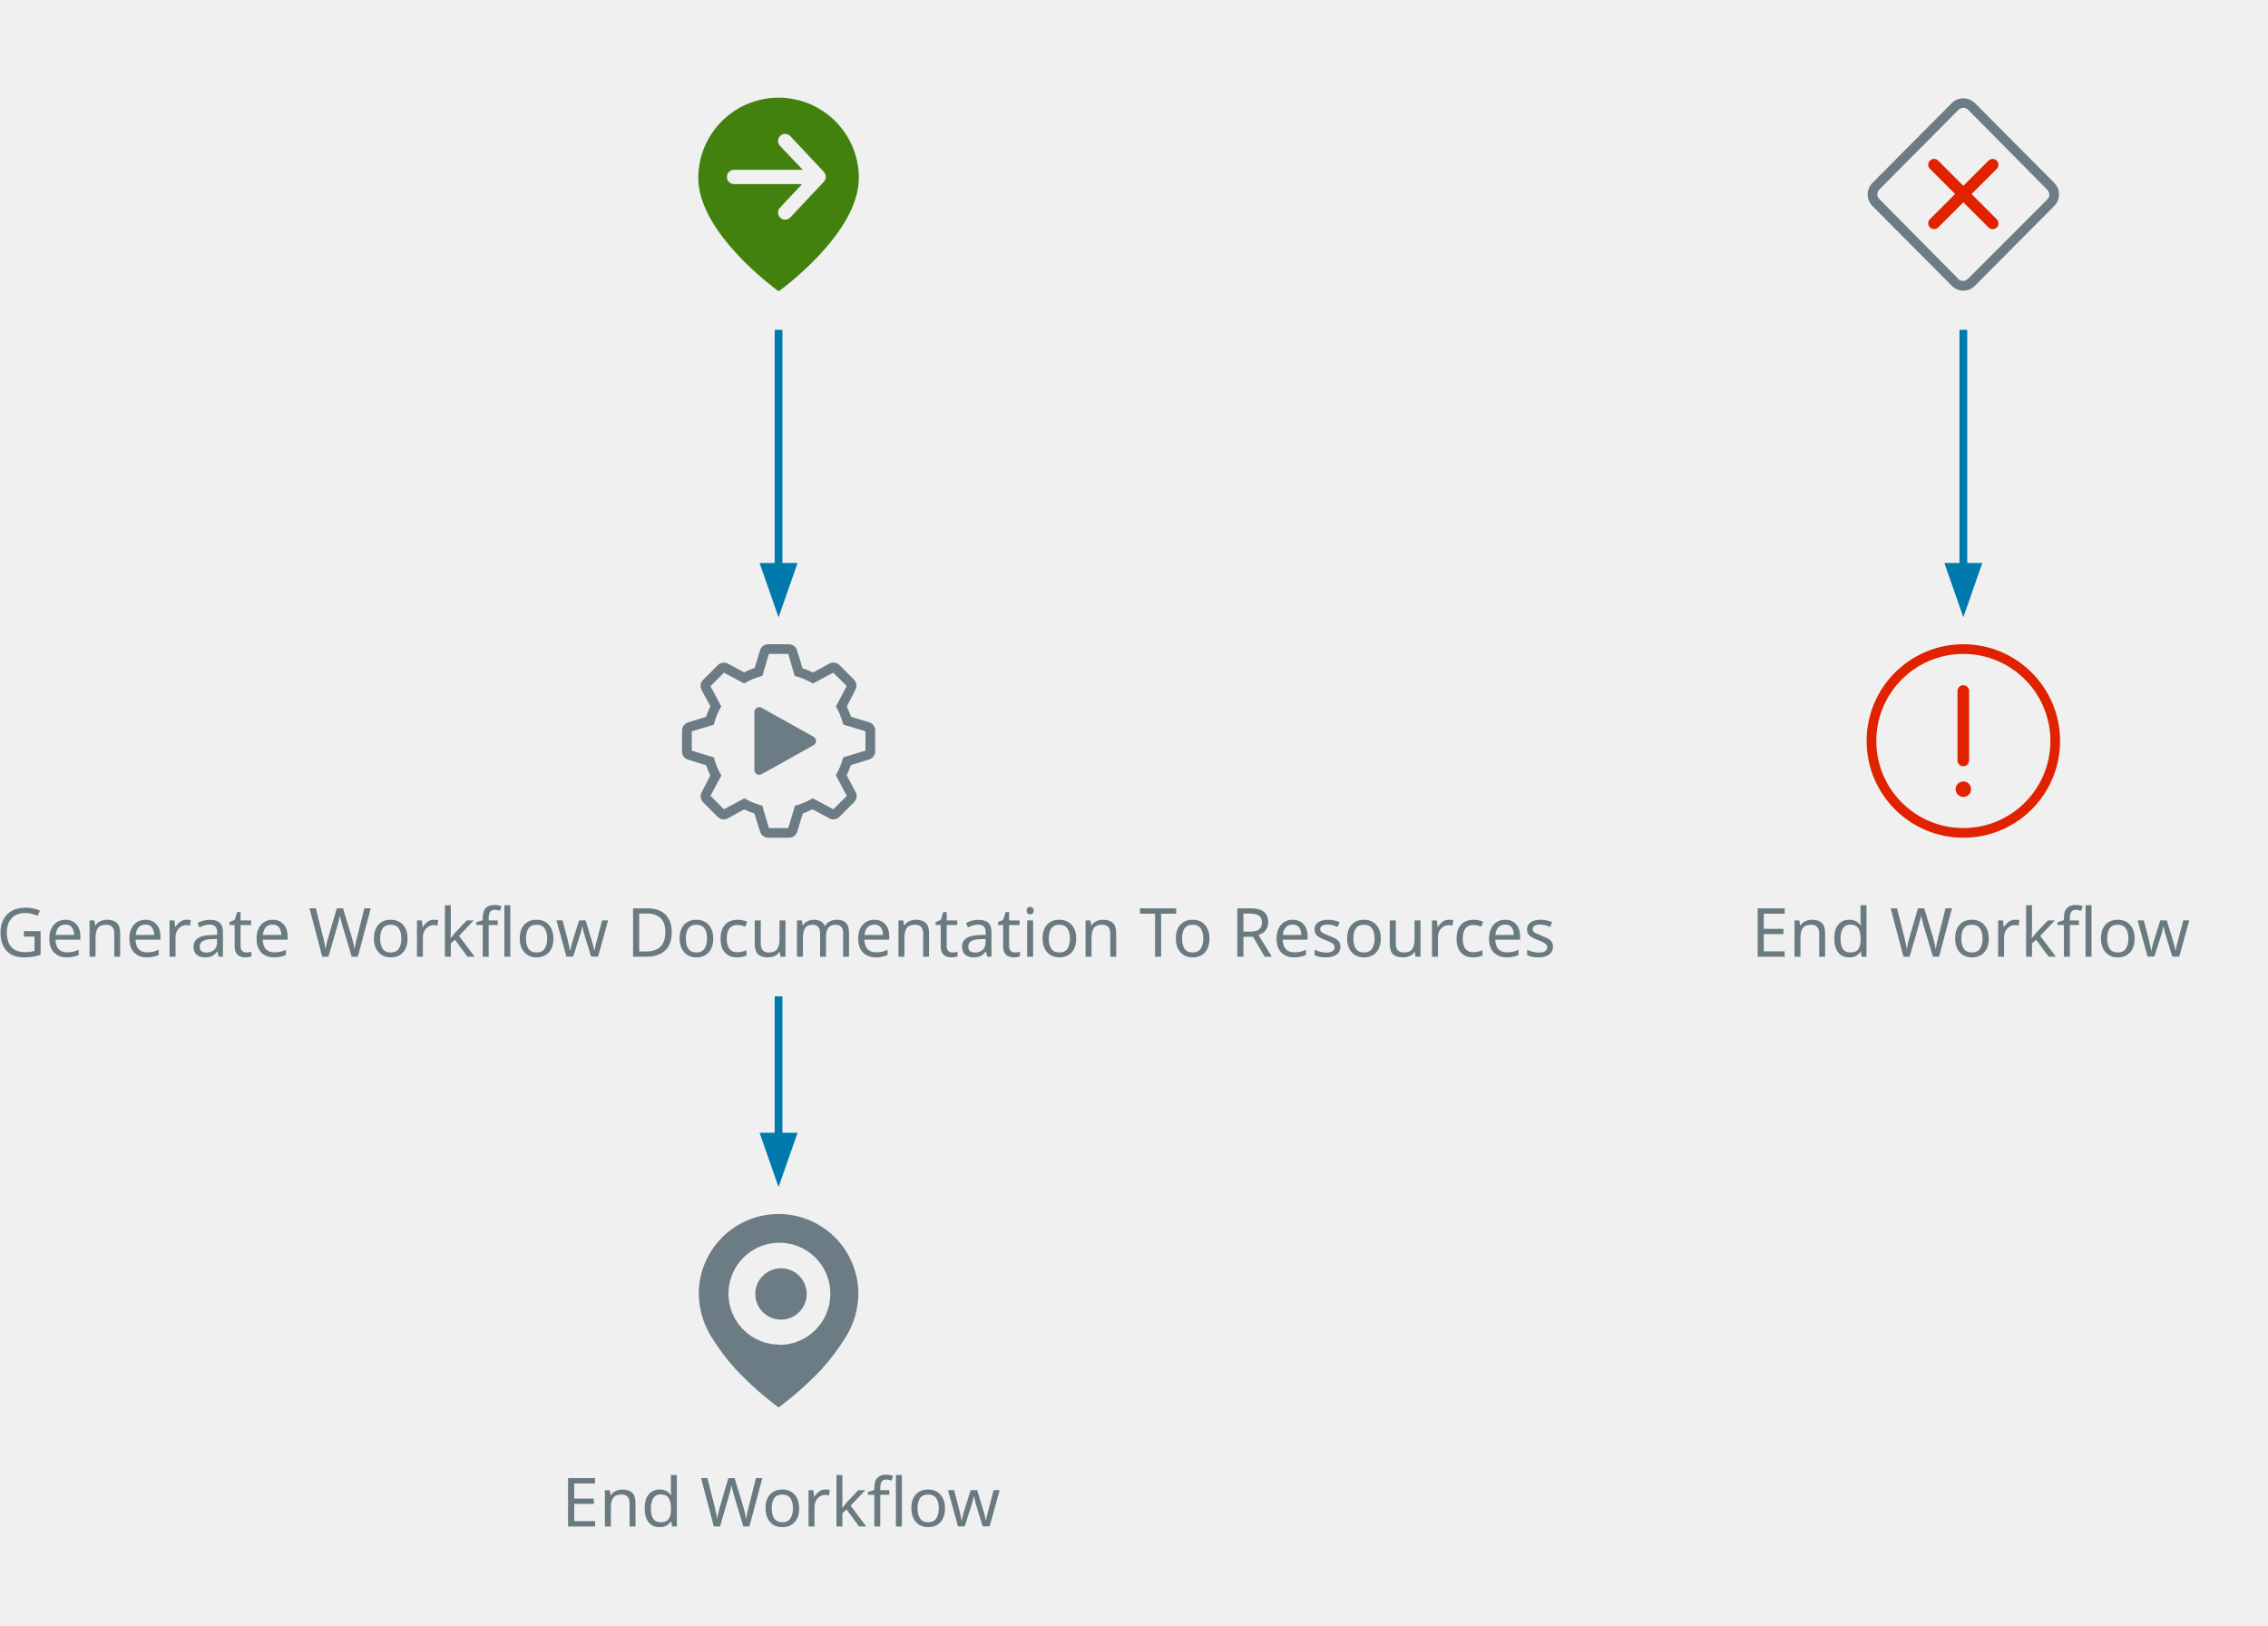
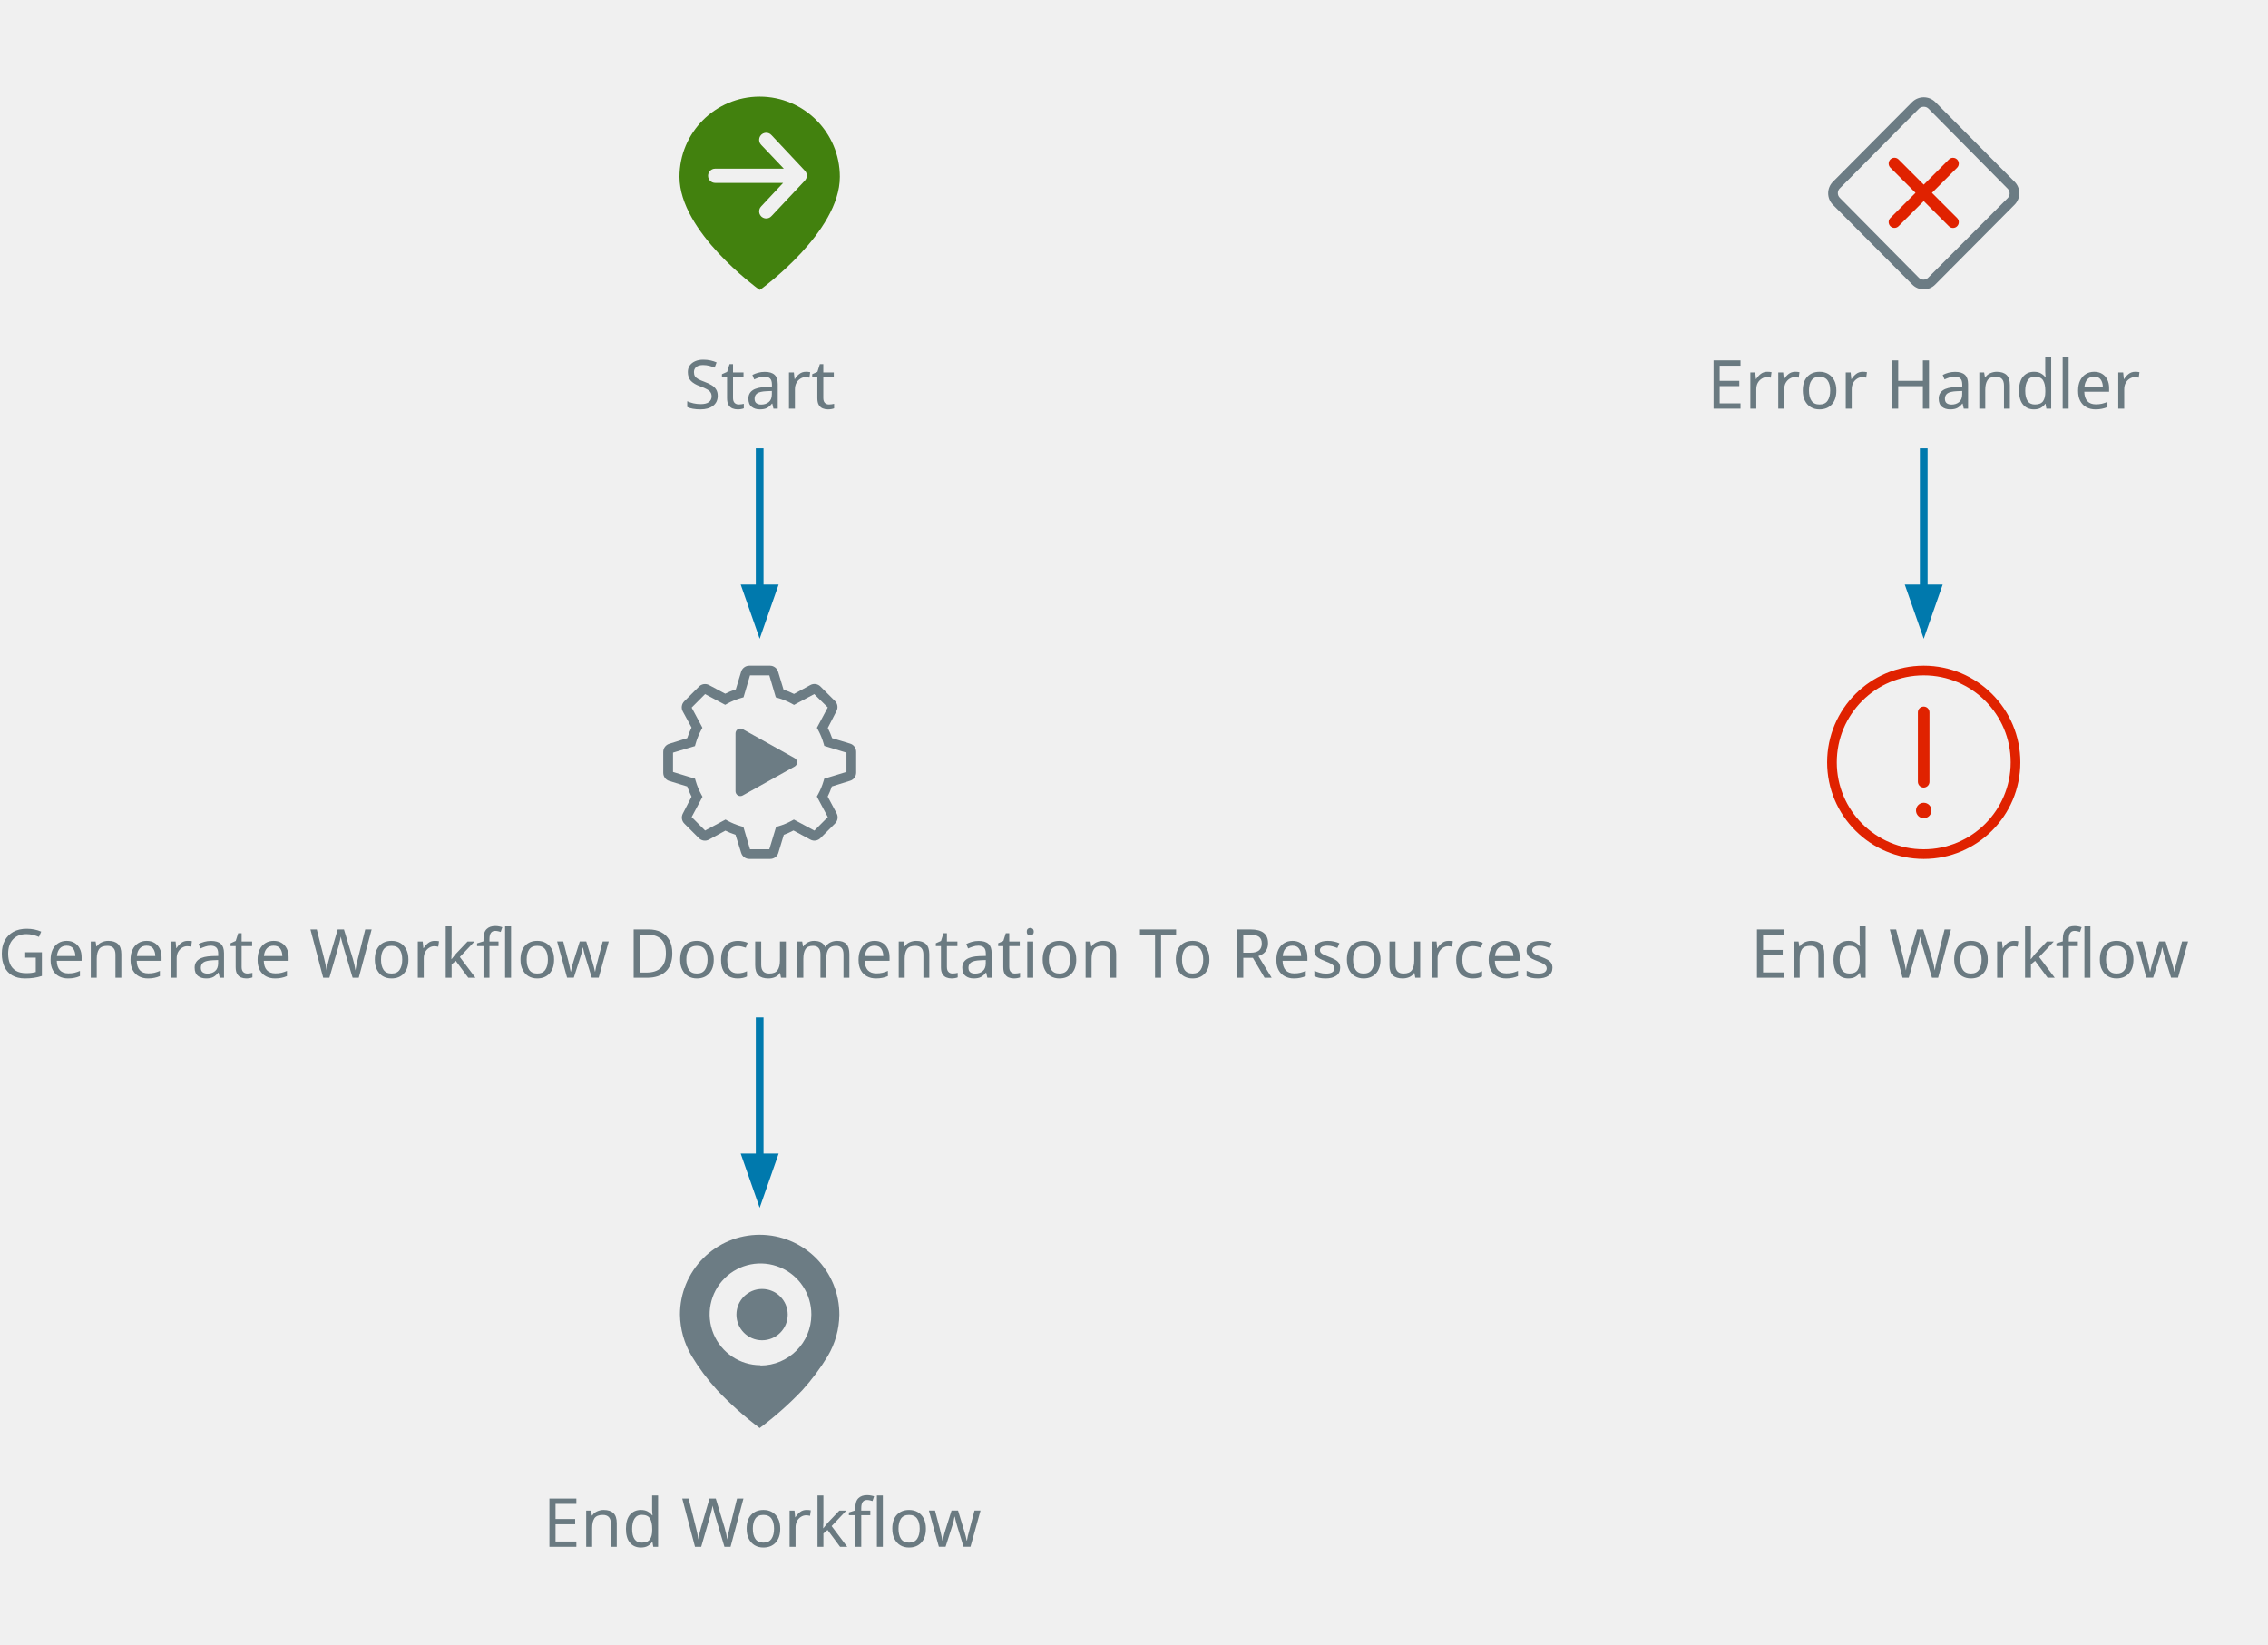
- <svg xmlns="http://www.w3.org/2000/svg" xmlns:xlink="http://www.w3.org/1999/xlink" width="469pt" height="336pt" viewBox="0.00 0.00 469.00 335.60">
-   <g id="graph0" class="graph" transform="scale(1 1) rotate(0) translate(4 331.6)">
-     <polygon fill="transparent" stroke="transparent" points="-4,4 -4,-331.6 465,-331.6 465,4 -4,4" />
+ <svg xmlns="http://www.w3.org/2000/svg" xmlns:xlink="http://www.w3.org/1999/xlink" width="469pt" height="340pt" viewBox="0.00 0.00 469.00 340.40">
+   <g id="graph0" class="graph" transform="scale(1 1) rotate(0) translate(4 336.4)">
+     <polygon fill="transparent" stroke="transparent" points="-4,4 -4,-336.4 465,-336.4 465,4 -4,4" />
    <g id="start" class="cluster">
      <g id="a_start">
-         <a xlink:title="Start Workflow">
-           <polygon fill="transparent" stroke="black" stroke-width="0" points="129,-263.6 129,-319.6 185,-319.6 185,-263.6 129,-263.6" />
+         <a xlink:href="#start" xlink:title="Start">
+           <polygon fill="transparent" stroke="black" stroke-width="0" points="125,-243.6 125,-324.4 181,-324.4 181,-243.6 125,-243.6" />
+           <text text-anchor="middle" x="153" y="-251.8" font-family="Calibri" font-size="14.00" fill="#6a7a81">Start</text>
        </a>
      </g>
    </g>
    <g id="error-handler" class="cluster">
-       <polygon fill="transparent" stroke="black" stroke-width="0" points="374,-263.6 374,-319.6 430,-319.6 430,-263.6 374,-263.6" />
+       <g id="a_error-handler">
+         <a xlink:href="#errorHandler" xlink:title="Error Handler">
+           <polygon fill="transparent" stroke="black" stroke-width="0" points="347,-243.6 347,-324.4 441,-324.4 441,-243.6 347,-243.6" />
+           <text text-anchor="middle" x="394" y="-251.8" font-family="Calibri" font-size="14.00" fill="#6a7a81">Error Handler</text>
+         </a>
+       </g>
+     </g>
+     <g id="end" class="cluster">
+       <g id="a_end">
+         <a xlink:href="#item0" xlink:title="end">
+           <polygon fill="transparent" stroke="black" stroke-width="0" points="104,-8 104,-88.8 203,-88.8 203,-8 104,-8" />
+           <text text-anchor="middle" x="153.5" y="-16.2" font-family="Calibri" font-size="14.00" fill="#6a7a81">End Workflow</text>
+         </a>
+       </g>
    </g>
    <g id="scripting-element" class="cluster">
      <g id="a_scripting-element">
        <a xlink:href="#item1" xlink:title="Generate Workflow Documentation To Resources">
          <polygon fill="transparent" stroke="black" stroke-width="0" points="8,-125.8 8,-206.6 305,-206.6 305,-125.8 8,-125.8" />
          <text text-anchor="middle" x="156.5" y="-134" font-family="Calibri" font-size="14.00" fill="#6a7a81">Generate Workflow Documentation To Resources</text>
-         </a>
-       </g>
-     </g>
-     <g id="end" class="cluster">
-       <g id="a_end">
-         <a xlink:href="#item0" xlink:title="end">
-           <polygon fill="transparent" stroke="black" stroke-width="0" points="108,-8 108,-88.8 207,-88.8 207,-8 108,-8" />
-           <text text-anchor="middle" x="157.5" y="-16.2" font-family="Calibri" font-size="14.00" fill="#6a7a81">End Workflow</text>
        </a>
      </g>
    </g>
    <g id="exception" class="cluster">
      <g id="a_exception">
        <a xlink:href="#item2" xlink:title="end">
          <polygon fill="transparent" stroke="black" stroke-width="0" points="354,-125.8 354,-206.6 453,-206.6 453,-125.8 354,-125.8" />
          <text text-anchor="middle" x="403.5" y="-134" font-family="Calibri" font-size="14.00" fill="#6a7a81">End Workflow</text>
        </a>
      </g>
    </g>
    <g id="start" class="node">
-       <g id="start" data-name="icon" transform="translate(137,-311.6)">
-         <path fill="hsl(93, 80%, 28%)" d="M20 40a2 2 0 0 0 .35-.21C20.52 39.65 36.6 28 36.6 16.6A16.6 16.6 0 0 0 20 0m0 0A16.6 16.6 0 0 0 3.4 16.6c0 11.4 16.08 23 16.25 23.17A2 2 0 0 0 20 40m9.39-22.65-6.91 7.35a1.47 1.47 0 1 1-2.15-2l4.53-4.84H10.79a1.47 1.47 0 1 1 0-2.95H25L20.33 10a1.47 1.47 0 1 1 2.15-2l6.91 7.37a1.47 1.47 0 0 1 0 1.96Z" />
-         <rect x="0" y="0" width="40" height="40" fill="#fff" fill-opacity="0" />
+       <g id="a_start">
+         <a xlink:href="#start" xlink:title="Start">
+           <g id="start" data-name="icon" transform="translate(133,-316.4)">
+             <path fill="hsl(93, 80%, 28%)" d="M20 40a2 2 0 0 0 .35-.21C20.52 39.65 36.6 28 36.6 16.6A16.6 16.6 0 0 0 20 0m0 0A16.6 16.6 0 0 0 3.4 16.6c0 11.4 16.08 23 16.25 23.17A2 2 0 0 0 20 40m9.39-22.65-6.91 7.35a1.47 1.47 0 1 1-2.15-2l4.53-4.84H10.79a1.47 1.47 0 1 1 0-2.95H25L20.33 10a1.47 1.47 0 1 1 2.15-2l6.91 7.37a1.47 1.47 0 0 1 0 1.96Z" />
+             <rect x="0" y="0" width="40" height="40" fill="#fff" fill-opacity="0" />
+           </g>
+         </a>
      </g>
    </g>
    <g id="scripting-element" class="node">
      <g id="a_scripting-element">
        <a xlink:href="#item1" xlink:title="Generate Workflow Documentation To Resources">
-           <g id="scripting-element" data-name="icon" transform="translate(137,-198.6)">
+           <g id="scripting-element" data-name="icon" transform="translate(133,-198.6)">
            <path fill="hsl(200, 10%, 47%)" d="M22.14 40h-4.28a1.76 1.76 0 0 1-1.69-1.26L15 35a16 16 0 0 1-2.1-.86L9.5 36a1.76 1.76 0 0 1-2.09-.31l-3-3a1.77 1.77 0 0 1-.31-2.09l1.8-3.49A16 16 0 0 1 5 25l-3.7-1.13a1.76 1.76 0 0 1-1.26-1.7v-4.31a1.76 1.76 0 0 1 1.26-1.7L5 15a16 16 0 0 1 .9-2.19L4.08 9.46a1.77 1.77 0 0 1 .31-2.09l3-3A1.76 1.76 0 0 1 9.5 4l3.37 1.8a16 16 0 0 1 2.19-.9l1.11-3.67A1.76 1.76 0 0 1 17.86 0h4.27a1.76 1.76 0 0 1 1.69 1.26l1.12 3.69a16 16 0 0 1 2.17.9L30.5 4a1.76 1.76 0 0 1 2.09.31l3 3a1.77 1.77 0 0 1 .31 2.09l-1.8 3.49A16 16 0 0 1 35 15l3.72 1.13a1.76 1.76 0 0 1 1.26 1.7v4.29a1.76 1.76 0 0 1-1.26 1.7L34.94 25a16 16 0 0 1-.86 2.09l1.85 3.47a1.77 1.77 0 0 1-.31 2.09l-3 3a1.76 1.76 0 0 1-2.12.35L27 34.11a16 16 0 0 1-2 .89l-1.14 3.77A1.76 1.76 0 0 1 22.14 40M18 38h4l1.4-4.63.52-.15a13.7 13.7 0 0 0 2.68-1.11l.48-.26 4.25 2.28 2.78-2.79-2.27-4.26.26-.47a13.8 13.8 0 0 0 1.12-2.7l.15-.52 4.6-1.4V18l-4.59-1.4-.15-.52a13.8 13.8 0 0 0-1.12-2.75l-.26-.47 2.25-4.22-2.8-2.76-4.19 2.24-.48-.27a13.7 13.7 0 0 0-2.77-1.15l-.52-.15L22 2h-4l-1.34 4.54-.52.15a13.7 13.7 0 0 0-2.8 1.15l-.48.26L8.7 5.88 5.92 8.67l2.23 4.18-.26.47a13.8 13.8 0 0 0-1.14 2.8l-.15.52L2.06 18v4l4.56 1.39.15.52a13.7 13.7 0 0 0 1.14 2.75l.26.47-2.25 4.2 2.78 2.79 4.23-2.27.47.26a13.7 13.7 0 0 0 2.71 1.11l.52.15Zm20.1-19.93" />
            <path fill="hsl(200, 10%, 47%)" d="m27.24 19.13-10.76-6A1 1 0 0 0 15 14v12a1 1 0 0 0 1.48.87l10.76-6a1 1 0 0 0 0-1.74" />
            <rect x="0" y="0" width="40" height="40" fill="#fff" fill-opacity="0" />
          </g>
        </a>
      </g>
    </g>
    <g id="edge1" class="edge">
-       <path fill="none" stroke="#0079ad" stroke-width="1.6" d="M157,-263.6C157,-248.88 157,-230.49 157,-214.68" />
-       <polygon fill="#0079ad" stroke="#0079ad" stroke-width="1.6" points="159.8,-214.6 157,-206.6 154.2,-214.6 159.8,-214.6" />
+       <path fill="none" stroke="#0079ad" stroke-width="1.6" d="M153,-243.6C153,-233.82 153,-223.8 153,-214.68" />
+       <polygon fill="#0079ad" stroke="#0079ad" stroke-width="1.6" points="155.8,-214.6 153,-206.6 150.2,-214.6 155.8,-214.6" />
    </g>
    <g id="error-handler" class="node">
-       <g id="error-handler" data-name="icon" transform="translate(382,-311.6)">
-         <path fill="hsl(200, 10%, 47%)" d="M20 39.9a3.32 3.32 0 0 1-2.37-1L1.19 22.38a3.38 3.38 0 0 1 0-4.75L17.63 1.09a3.42 3.42 0 0 1 4.74 0l16.44 16.53a3.38 3.38 0 0 1 0 4.75L22.37 38.91a3.32 3.32 0 0 1-2.37.99m0-37.8a1.33 1.33 0 0 0-1 .4L2.61 19a1.38 1.38 0 0 0 0 1.93L19 37.5a1.37 1.37 0 0 0 1.9 0L37.39 21a1.38 1.38 0 0 0 0-1.93L21 2.5a1.33 1.33 0 0 0-1-.4" />
-         <path fill="hsl(9, 100%, 44%)" d="m21.7 19.92 5.21-5.21a1.2 1.2 0 1 0-1.7-1.7L20 18.22 14.79 13a1.2 1.2 0 0 0-1.7 1.7l5.21 5.21-5.21 5.21a1.2 1.2 0 1 0 1.7 1.7l5.21-5.2 5.21 5.21a1.2 1.2 0 1 0 1.7-1.7Z" />
-         <rect x="0" y="0" width="40" height="40" fill="#fff" fill-opacity="0" />
+       <g id="a_error-handler">
+         <a xlink:href="#errorHandler" xlink:title="Error Handler">
+           <g id="error-handler" data-name="icon" transform="translate(374,-316.4)">
+             <path fill="hsl(200, 10%, 47%)" d="M20 39.9a3.32 3.32 0 0 1-2.37-1L1.19 22.38a3.38 3.38 0 0 1 0-4.75L17.63 1.09a3.42 3.42 0 0 1 4.74 0l16.44 16.53a3.38 3.38 0 0 1 0 4.75L22.37 38.91a3.32 3.32 0 0 1-2.37.99m0-37.8a1.33 1.33 0 0 0-1 .4L2.61 19a1.38 1.38 0 0 0 0 1.93L19 37.5a1.37 1.37 0 0 0 1.9 0L37.39 21a1.38 1.38 0 0 0 0-1.93L21 2.5a1.33 1.33 0 0 0-1-.4" />
+             <path fill="hsl(9, 100%, 44%)" d="m21.7 19.92 5.21-5.21a1.2 1.2 0 1 0-1.7-1.7L20 18.22 14.79 13a1.2 1.2 0 0 0-1.7 1.7l5.21 5.21-5.21 5.21a1.2 1.2 0 1 0 1.7 1.7l5.21-5.2 5.21 5.21a1.2 1.2 0 1 0 1.7-1.7Z" />
+             <rect x="0" y="0" width="40" height="40" fill="#fff" fill-opacity="0" />
+           </g>
+         </a>
      </g>
    </g>
    <g id="exception" class="node">
      <g id="a_exception">
        <a xlink:href="#item2" xlink:title="end">
-           <g id="exception" data-name="icon" transform="translate(382,-198.6)">
+           <g id="exception" data-name="icon" transform="translate(374,-198.6)">
            <path fill="hsl(9, 100%, 44%)" d="M20 25.23A1.21 1.21 0 0 1 18.79 24V9.66a1.2 1.2 0 1 1 2.4 0V24A1.21 1.21 0 0 1 20 25.23" />
            <circle cx="20" cy="29.97" r="1.6" fill="hsl(9, 100%, 44%)" />
            <path fill="hsl(9, 100%, 44%)" d="M20 40a20 20 0 1 1 20-20 20 20 0 0 1-20 20m0-38a18 18 0 1 0 18 18A18 18 0 0 0 20 2" />
            <rect x="0" y="0" width="40" height="40" fill="#fff" fill-opacity="0" />
          </g>
        </a>
      </g>
    </g>
    <g id="edge2" class="edge">
-       <path fill="none" stroke="#0079ad" stroke-width="1.6" d="M402,-263.6C402,-248.88 402,-230.49 402,-214.68" />
-       <polygon fill="#0079ad" stroke="#0079ad" stroke-width="1.6" points="404.8,-214.6 402,-206.6 399.2,-214.6 404.8,-214.6" />
+       <path fill="none" stroke="#0079ad" stroke-width="1.6" d="M394,-243.6C394,-233.82 394,-223.8 394,-214.68" />
+       <polygon fill="#0079ad" stroke="#0079ad" stroke-width="1.6" points="396.8,-214.6 394,-206.6 391.2,-214.6 396.8,-214.6" />
    </g>
    <g id="end" class="node">
      <g id="a_end">
        <a xlink:href="#item0" xlink:title="end">
-           <g id="end" data-name="icon" transform="translate(137,-80.8)">
+           <g id="end" data-name="icon" transform="translate(133,-80.8)">
            <circle cx="20.5" cy="16.53" r="5.31" fill="hsl(200, 10%, 47%)" />
            <path fill="hsl(200, 10%, 47%)" d="M20 0A16.5 16.5 0 0 0 3.5 16.53a17.3 17.3 0 0 0 2.39 8.52 45.6 45.6 0 0 0 5.3 7.1A69.3 69.3 0 0 0 20 40a69.3 69.3 0 0 0 8.81-7.81 45.6 45.6 0 0 0 5.3-7.1 17.3 17.3 0 0 0 2.39-8.52A16.5 16.5 0 0 0 20 0m.17 27A10.53 10.53 0 1 1 30.7 16.53a10.53 10.53 0 0 1-10.53 10.53Z" />
            <rect x="0" y="0" width="40" height="40" fill="#fff" fill-opacity="0" />
          </g>
        </a>
      </g>
    </g>
    <g id="edge3" class="edge">
-       <path fill="none" stroke="#0079ad" stroke-width="1.6" d="M157,-125.8C157,-116.02 157,-106 157,-96.88" />
-       <polygon fill="#0079ad" stroke="#0079ad" stroke-width="1.6" points="159.8,-96.8 157,-88.8 154.2,-96.8 159.8,-96.8" />
+       <path fill="none" stroke="#0079ad" stroke-width="1.6" d="M153,-125.8C153,-116.02 153,-106 153,-96.88" />
+       <polygon fill="#0079ad" stroke="#0079ad" stroke-width="1.6" points="155.8,-96.8 153,-88.8 150.2,-96.8 155.8,-96.8" />
    </g>
  </g>
</svg>
